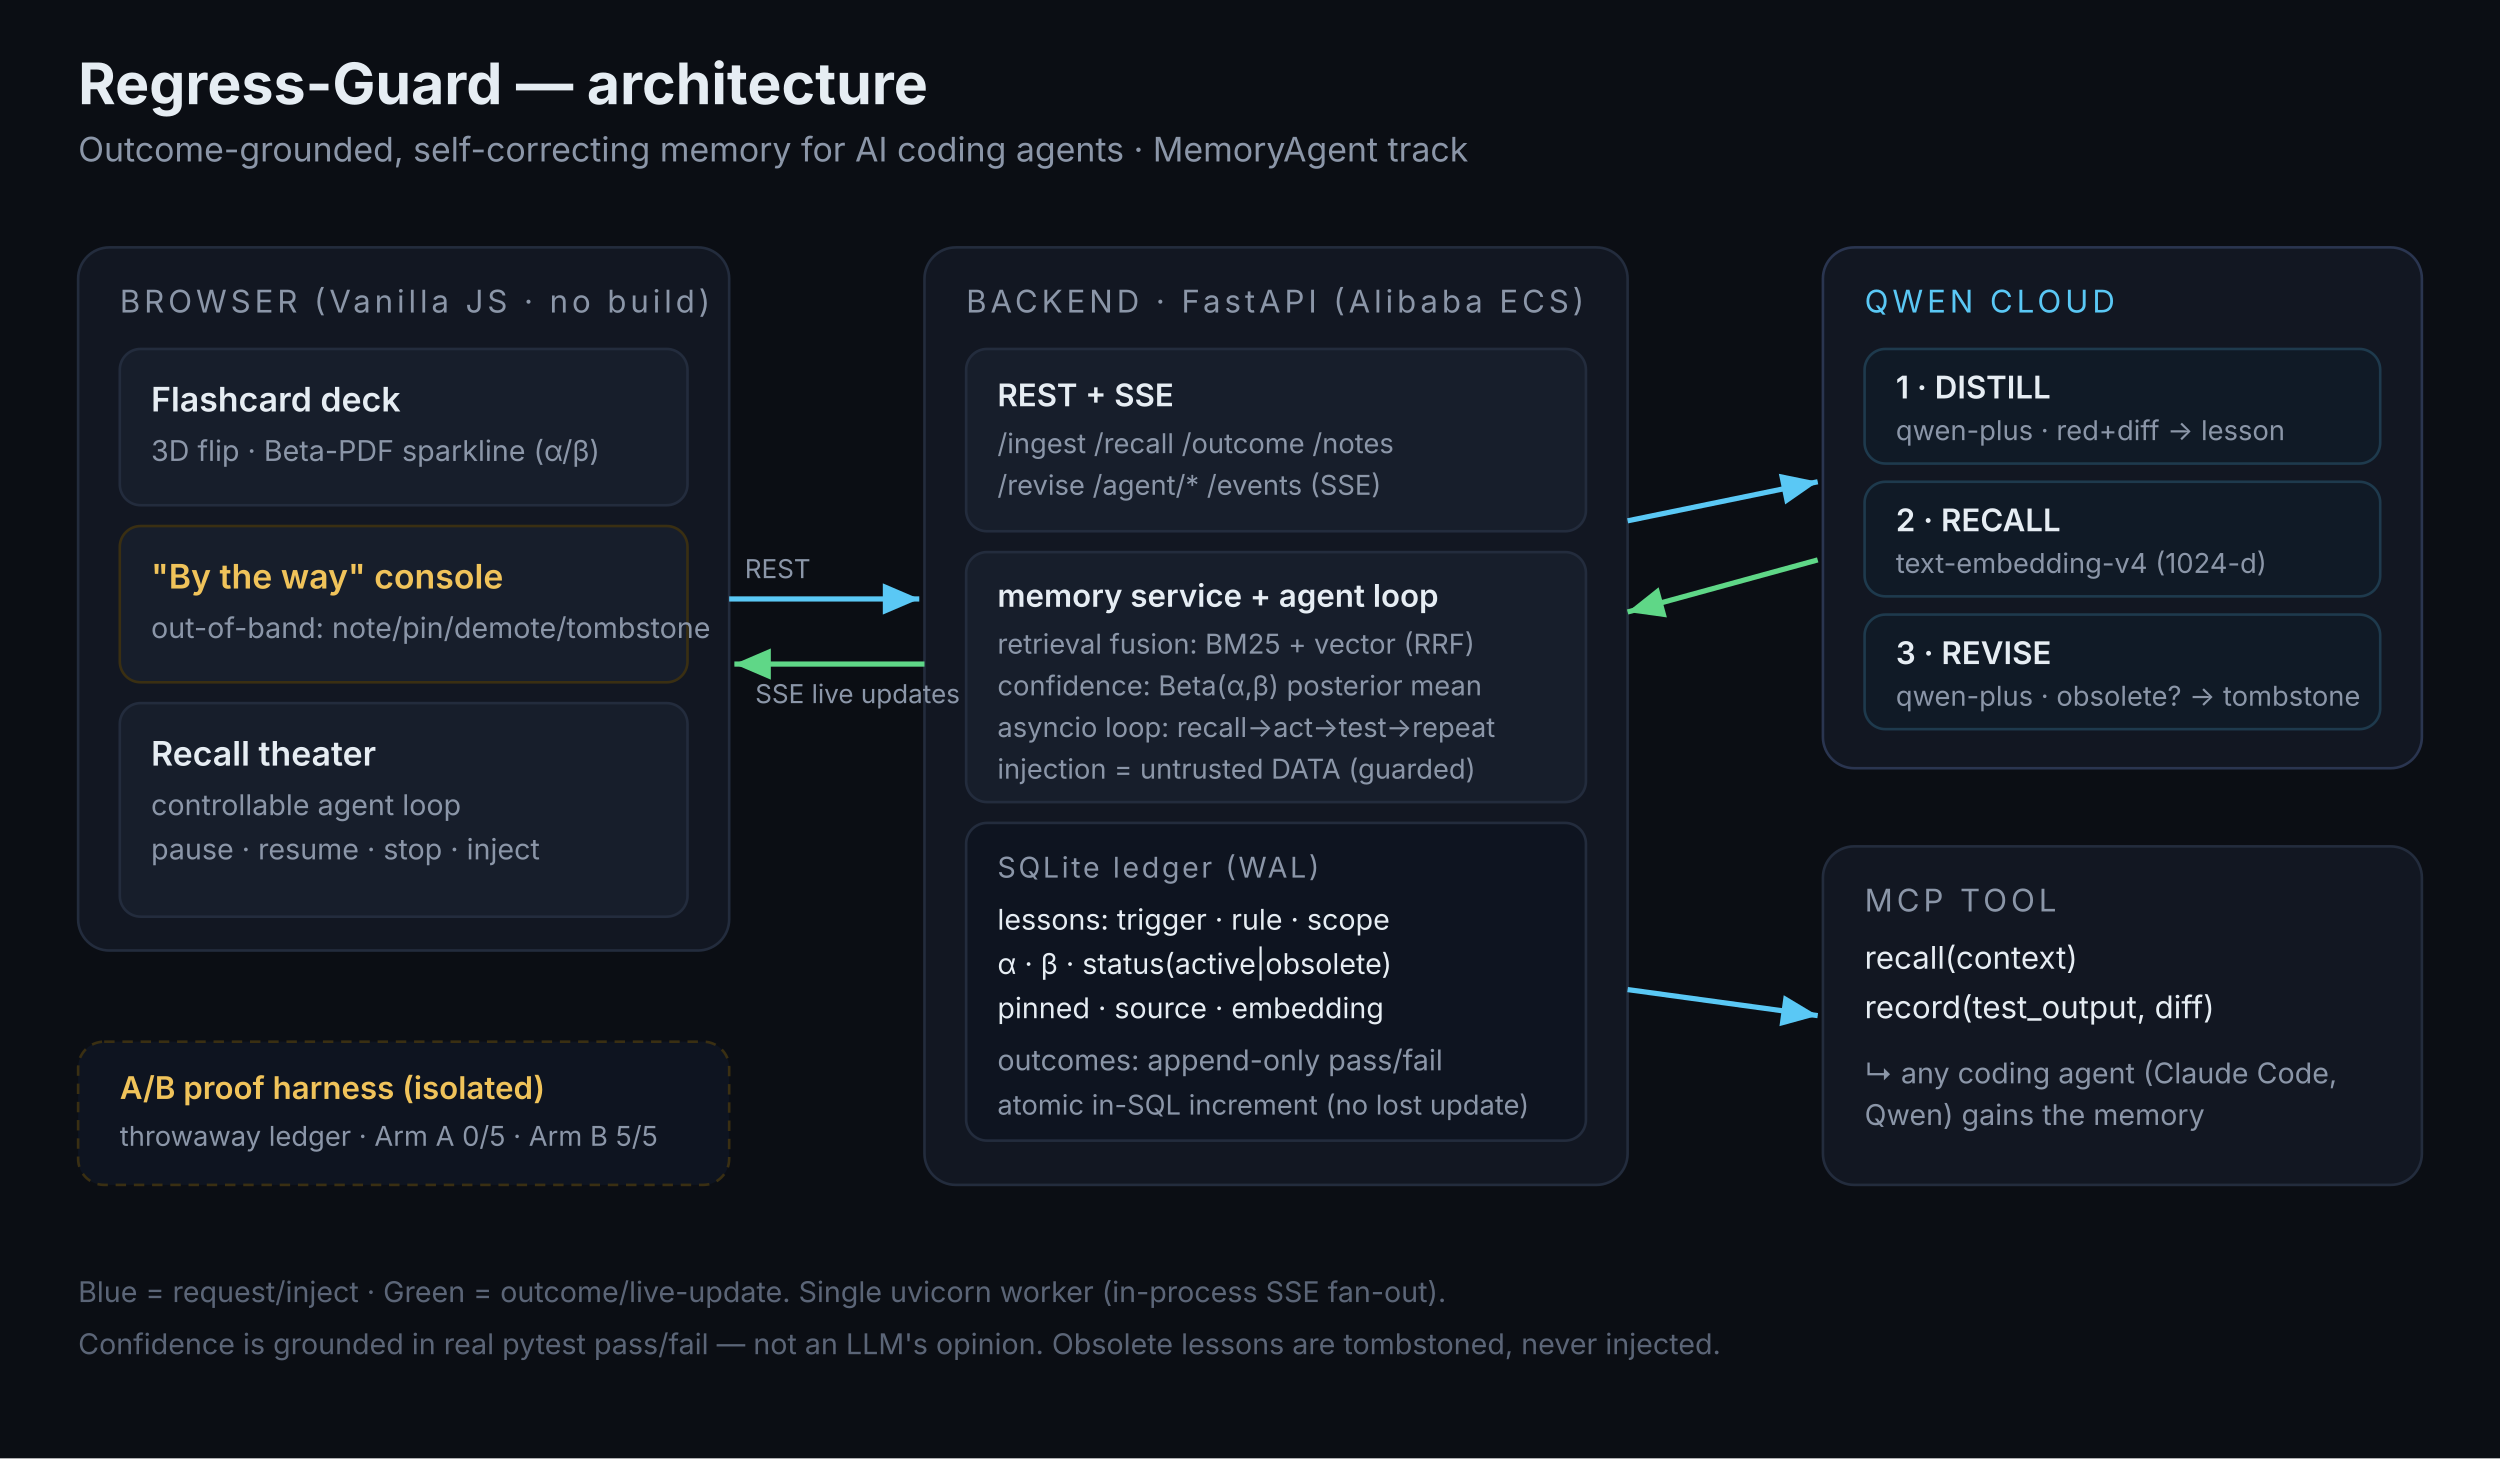
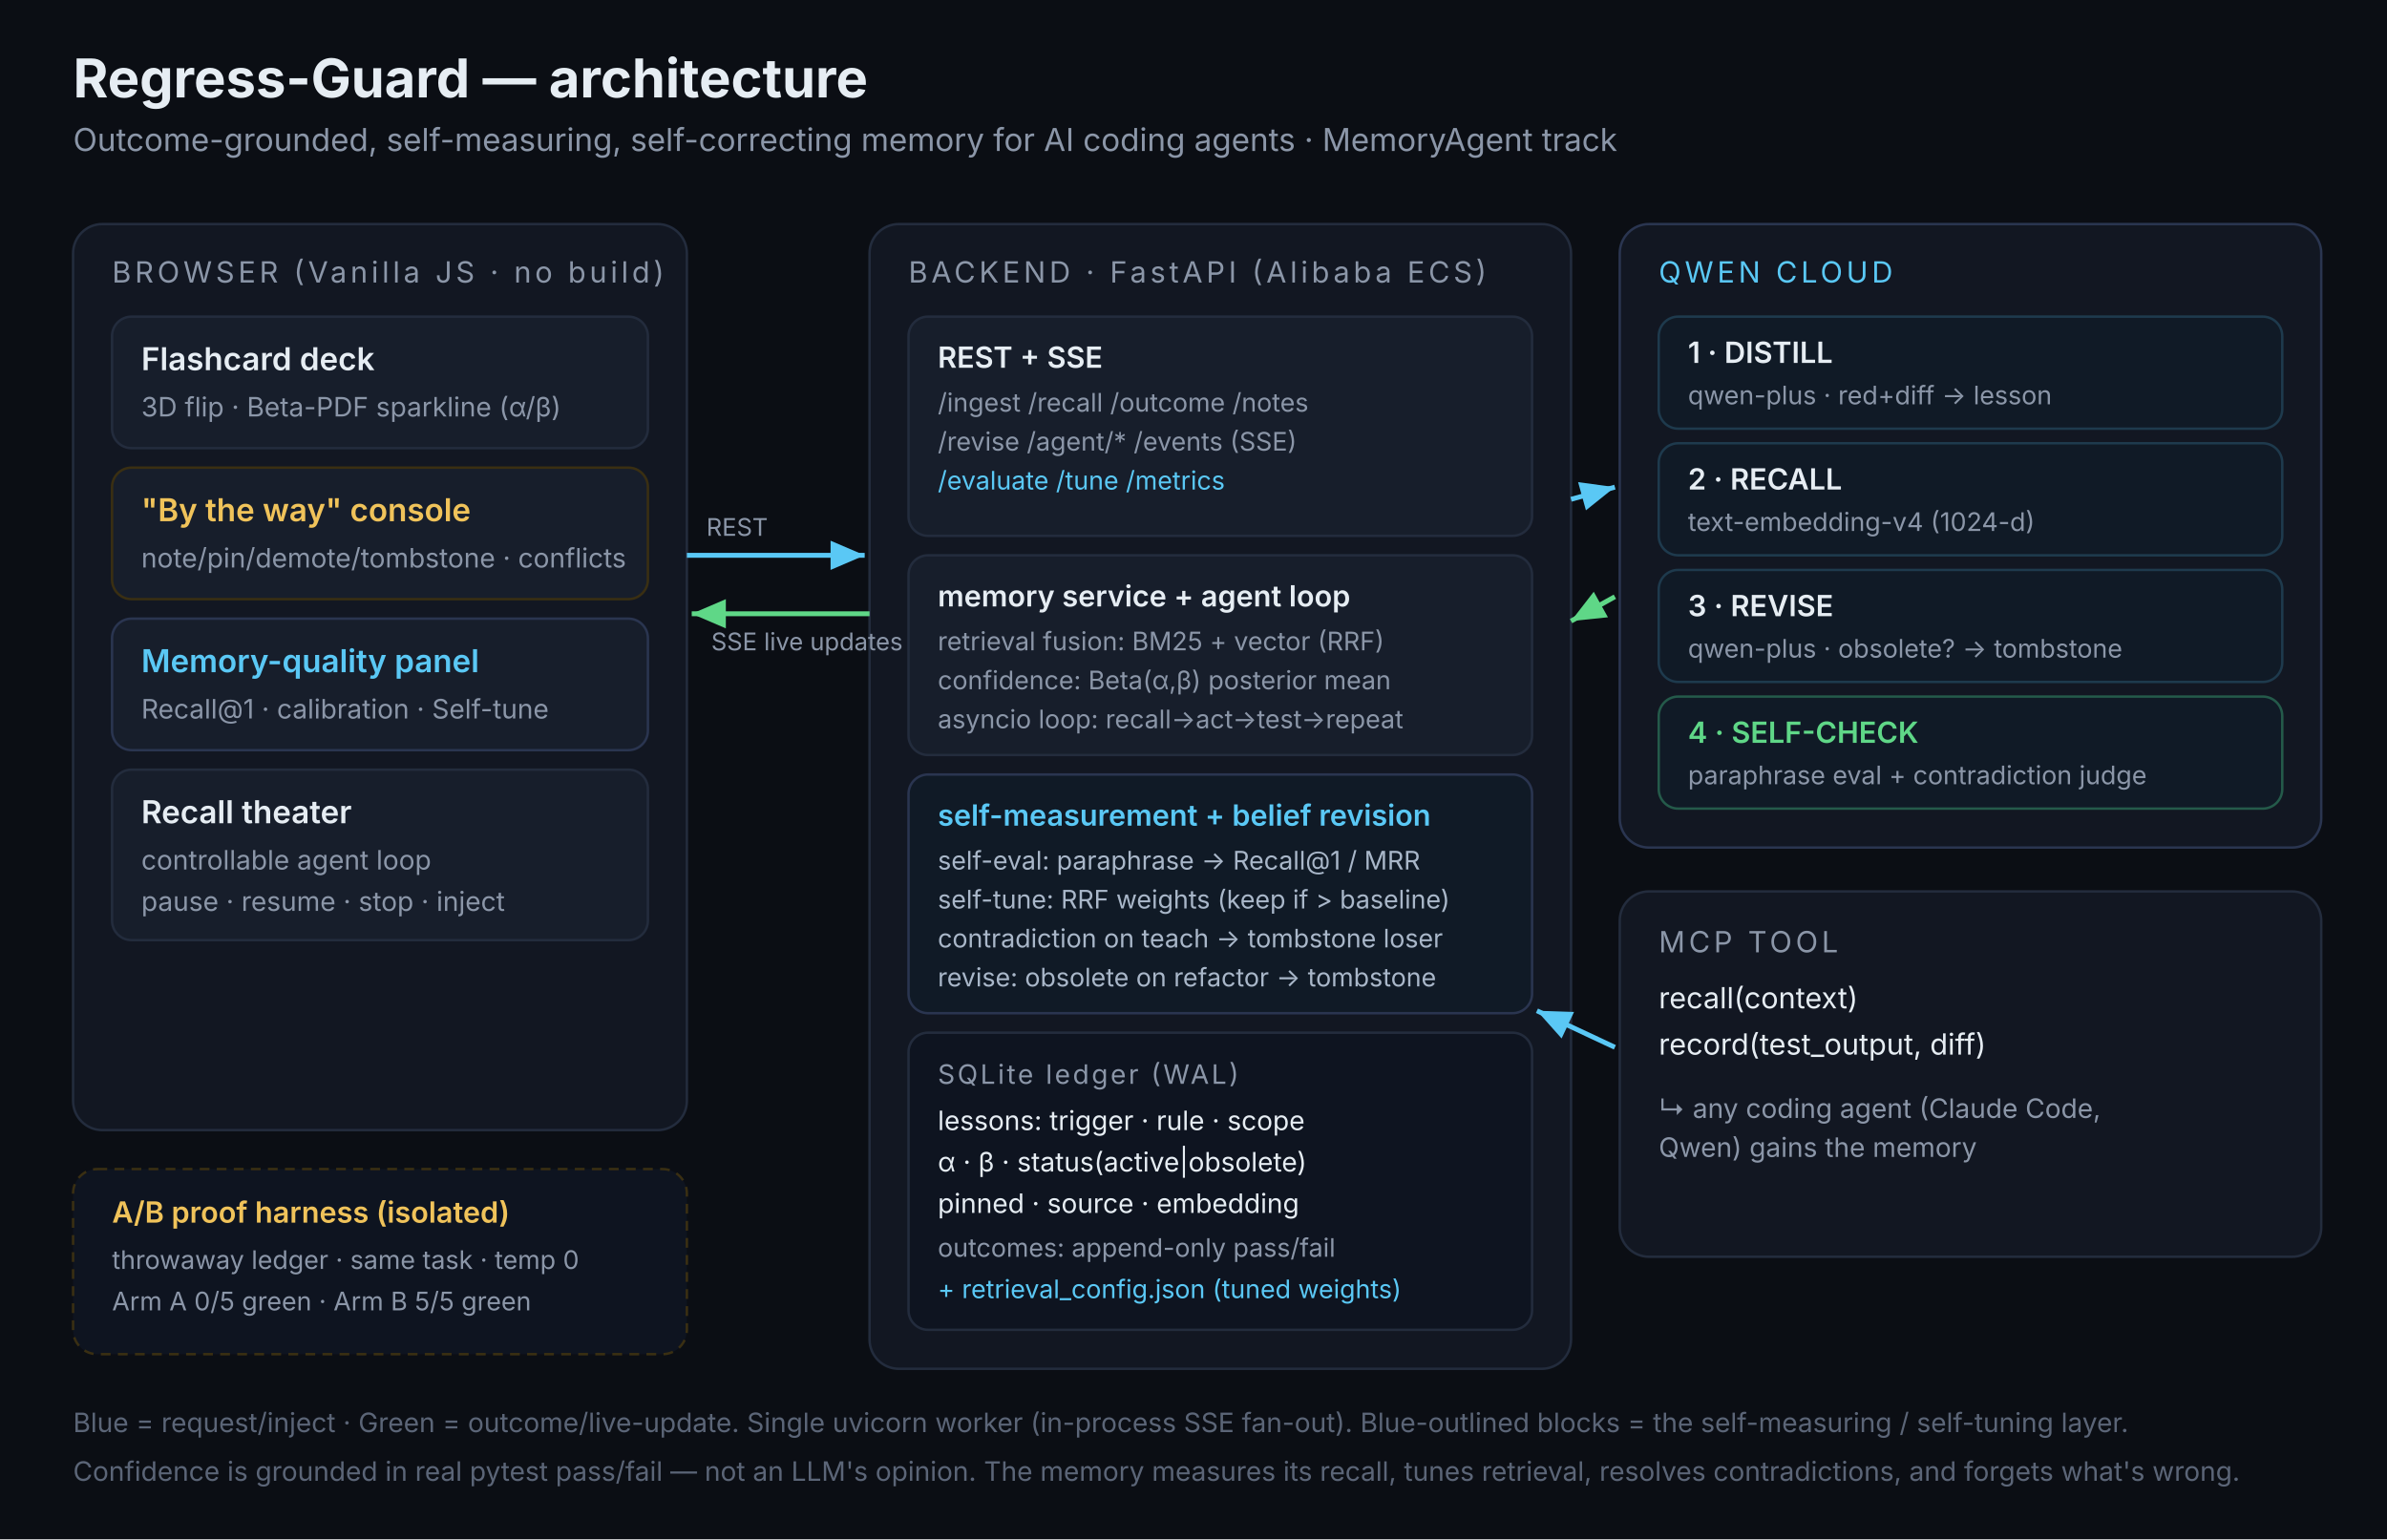
- <svg xmlns="http://www.w3.org/2000/svg" width="960" height="560" viewBox="0 0 960 560" font-family="Inter, system-ui, sans-serif">
+ <svg xmlns="http://www.w3.org/2000/svg" width="980" height="632" viewBox="0 0 980 632" font-family="Inter, system-ui, sans-serif">
  <defs>
    <marker id="arm" markerWidth="9" markerHeight="9" refX="7" refY="3" orient="auto">
      <path d="M0,0 L7,3 L0,6 Z" fill="#5AC8F5" />
    </marker>
    <marker id="arg" markerWidth="9" markerHeight="9" refX="7" refY="3" orient="auto">
      <path d="M0,0 L7,3 L0,6 Z" fill="#5FD787" />
    </marker>
  </defs>
-   <rect width="960" height="560" fill="#0b0e14" />
+   <rect width="980" height="632" fill="#0b0e14" />
  <text x="30" y="40" fill="#e6edf3" font-size="22" font-weight="700">Regress-Guard — architecture</text>
-   <text x="30" y="62" fill="#8b96a8" font-size="13">Outcome-grounded, self-correcting memory for AI coding agents · MemoryAgent track</text>
-   <rect x="30" y="95" width="250" height="270" rx="12" fill="#121722" stroke="#232c3d" />
-   <text x="46" y="120" fill="#8b96a8" font-size="12" letter-spacing="1.5">BROWSER (Vanilla JS · no build)</text>
-   <rect x="46" y="134" width="218" height="60" rx="8" fill="#171e2b" stroke="#232c3d" />
-   <text x="58" y="158" fill="#e6edf3" font-size="13" font-weight="600">Flashcard deck</text>
-   <text x="58" y="177" fill="#8b96a8" font-size="11">3D flip · Beta-PDF sparkline (α/β)</text>
-   <rect x="46" y="202" width="218" height="60" rx="8" fill="#171e2b" stroke="#3a2f12" />
-   <text x="58" y="226" fill="#F0C35A" font-size="13" font-weight="600">"By the way" console</text>
-   <text x="58" y="245" fill="#8b96a8" font-size="11">out-of-band: note/pin/demote/tombstone</text>
-   <rect x="46" y="270" width="218" height="82" rx="8" fill="#171e2b" stroke="#232c3d" />
-   <text x="58" y="294" fill="#e6edf3" font-size="13" font-weight="600">Recall theater</text>
-   <text x="58" y="313" fill="#8b96a8" font-size="11">controllable agent loop</text>
-   <text x="58" y="330" fill="#8b96a8" font-size="11">pause · resume · stop · inject</text>
-   <rect x="355" y="95" width="270" height="360" rx="12" fill="#121722" stroke="#232c3d" />
-   <text x="371" y="120" fill="#8b96a8" font-size="12" letter-spacing="1.5">BACKEND · FastAPI (Alibaba ECS)</text>
-   <rect x="371" y="134" width="238" height="70" rx="8" fill="#171e2b" stroke="#232c3d" />
-   <text x="383" y="156" fill="#e6edf3" font-size="12" font-weight="600">REST + SSE</text>
-   <text x="383" y="174" fill="#8b96a8" font-size="10.5">/ingest /recall /outcome /notes</text>
-   <text x="383" y="190" fill="#8b96a8" font-size="10.5">/revise /agent/* /events (SSE)</text>
-   <rect x="371" y="212" width="238" height="96" rx="8" fill="#171e2b" stroke="#232c3d" />
-   <text x="383" y="233" fill="#e6edf3" font-size="12" font-weight="600">memory service + agent loop</text>
-   <text x="383" y="251" fill="#8b96a8" font-size="10.5">retrieval fusion: BM25 + vector (RRF)</text>
-   <text x="383" y="267" fill="#8b96a8" font-size="10.5">confidence: Beta(α,β) posterior mean</text>
-   <text x="383" y="283" fill="#8b96a8" font-size="10.5">asyncio loop: recall→act→test→repeat</text>
-   <text x="383" y="299" fill="#8b96a8" font-size="10.5">injection = untrusted DATA (guarded)</text>
-   <rect x="371" y="316" width="238" height="122" rx="8" fill="#0e1420" stroke="#232c3d" />
-   <text x="383" y="337" fill="#8b96a8" font-size="11" letter-spacing="1">SQLite ledger (WAL)</text>
-   <text x="383" y="357" fill="#e6edf3" font-size="11">lessons: trigger · rule · scope</text>
-   <text x="383" y="374" fill="#e6edf3" font-size="11">α · β · status(active|obsolete)</text>
-   <text x="383" y="391" fill="#e6edf3" font-size="11">pinned · source · embedding</text>
-   <text x="383" y="411" fill="#8b96a8" font-size="11">outcomes: append-only pass/fail</text>
-   <text x="383" y="428" fill="#8b96a8" font-size="10.5">atomic in-SQL increment (no lost update)</text>
-   <rect x="700" y="95" width="230" height="200" rx="12" fill="#121722" stroke="#2a3550" />
-   <text x="716" y="120" fill="#5AC8F5" font-size="12" letter-spacing="1.5">QWEN CLOUD</text>
-   <rect x="716" y="134" width="198" height="44" rx="8" fill="#101a26" stroke="#1e3a4d" />
-   <text x="728" y="153" fill="#e6edf3" font-size="12" font-weight="600">1 · DISTILL</text>
-   <text x="728" y="169" fill="#8b96a8" font-size="10.5">qwen-plus · red+diff → lesson</text>
-   <rect x="716" y="185" width="198" height="44" rx="8" fill="#101a26" stroke="#1e3a4d" />
-   <text x="728" y="204" fill="#e6edf3" font-size="12" font-weight="600">2 · RECALL</text>
-   <text x="728" y="220" fill="#8b96a8" font-size="10.5">text-embedding-v4 (1024-d)</text>
-   <rect x="716" y="236" width="198" height="44" rx="8" fill="#101a26" stroke="#1e3a4d" />
-   <text x="728" y="255" fill="#e6edf3" font-size="12" font-weight="600">3 · REVISE</text>
-   <text x="728" y="271" fill="#8b96a8" font-size="10.5">qwen-plus · obsolete? → tombstone</text>
-   <rect x="700" y="325" width="230" height="130" rx="12" fill="#121722" stroke="#232c3d" />
-   <text x="716" y="350" fill="#8b96a8" font-size="12" letter-spacing="1.5">MCP TOOL</text>
-   <text x="716" y="372" fill="#e6edf3" font-size="12">recall(context)</text>
-   <text x="716" y="391" fill="#e6edf3" font-size="12">record(test_output, diff)</text>
-   <text x="716" y="416" fill="#8b96a8" font-size="11">↳ any coding agent (Claude Code,</text>
-   <text x="716" y="432" fill="#8b96a8" font-size="11">   Qwen) gains the memory</text>
-   <line x1="280" y1="230" x2="353" y2="230" stroke="#5AC8F5" stroke-width="2" marker-end="url(#arm)" />
-   <text x="286" y="222" fill="#8b96a8" font-size="10">REST</text>
-   <line x1="355" y1="255" x2="282" y2="255" stroke="#5FD787" stroke-width="2" marker-end="url(#arg)" />
-   <text x="290" y="270" fill="#8b96a8" font-size="10">SSE live updates</text>
-   <line x1="625" y1="200" x2="698" y2="185" stroke="#5AC8F5" stroke-width="2" marker-end="url(#arm)" />
-   <line x1="698" y1="215" x2="625" y2="235" stroke="#5FD787" stroke-width="2" marker-end="url(#arg)" />
-   <line x1="625" y1="380" x2="698" y2="390" stroke="#5AC8F5" stroke-width="2" marker-end="url(#arm)" />
-   <rect x="30" y="400" width="250" height="55" rx="10" fill="#0e1420" stroke="#3a2f12" stroke-dasharray="4 3" />
-   <text x="46" y="422" fill="#F0C35A" font-size="12" font-weight="600">A/B proof harness (isolated)</text>
-   <text x="46" y="440" fill="#8b96a8" font-size="10.5">throwaway ledger · Arm A 0/5 · Arm B 5/5</text>
-   <text x="30" y="500" fill="#5b6577" font-size="11">Blue = request/inject · Green = outcome/live-update. Single uvicorn worker (in-process SSE fan-out).</text>
-   <text x="30" y="520" fill="#5b6577" font-size="11">Confidence is grounded in real pytest pass/fail — not an LLM's opinion. Obsolete lessons are tombstoned, never injected.</text>
+   <text x="30" y="62" fill="#8b96a8" font-size="13">Outcome-grounded, self-measuring, self-correcting memory for AI coding agents · MemoryAgent track</text>
+   <rect x="30" y="92" width="252" height="372" rx="12" fill="#121722" stroke="#232c3d" />
+   <text x="46" y="116" fill="#8b96a8" font-size="12" letter-spacing="1.5">BROWSER (Vanilla JS · no build)</text>
+   <rect x="46" y="130" width="220" height="54" rx="8" fill="#171e2b" stroke="#232c3d" />
+   <text x="58" y="152" fill="#e6edf3" font-size="13" font-weight="600">Flashcard deck</text>
+   <text x="58" y="171" fill="#8b96a8" font-size="11">3D flip · Beta-PDF sparkline (α/β)</text>
+   <rect x="46" y="192" width="220" height="54" rx="8" fill="#171e2b" stroke="#3a2f12" />
+   <text x="58" y="214" fill="#F0C35A" font-size="13" font-weight="600">"By the way" console</text>
+   <text x="58" y="233" fill="#8b96a8" font-size="11">note/pin/demote/tombstone · conflicts</text>
+   <rect x="46" y="254" width="220" height="54" rx="8" fill="#171e2b" stroke="#2a3550" />
+   <text x="58" y="276" fill="#5AC8F5" font-size="13" font-weight="600">Memory-quality panel</text>
+   <text x="58" y="295" fill="#8b96a8" font-size="11">Recall@1 · calibration · Self-tune</text>
+   <rect x="46" y="316" width="220" height="70" rx="8" fill="#171e2b" stroke="#232c3d" />
+   <text x="58" y="338" fill="#e6edf3" font-size="13" font-weight="600">Recall theater</text>
+   <text x="58" y="357" fill="#8b96a8" font-size="11">controllable agent loop</text>
+   <text x="58" y="374" fill="#8b96a8" font-size="11">pause · resume · stop · inject</text>
+   <rect x="30" y="480" width="252" height="76" rx="10" fill="#0e1420" stroke="#3a2f12" stroke-dasharray="4 3" />
+   <text x="46" y="502" fill="#F0C35A" font-size="12" font-weight="600">A/B proof harness (isolated)</text>
+   <text x="46" y="521" fill="#8b96a8" font-size="10.5">throwaway ledger · same task · temp 0</text>
+   <text x="46" y="538" fill="#8b96a8" font-size="10.5">Arm A 0/5 green · Arm B 5/5 green</text>
+   <rect x="357" y="92" width="288" height="470" rx="12" fill="#121722" stroke="#232c3d" />
+   <text x="373" y="116" fill="#8b96a8" font-size="12" letter-spacing="1.5">BACKEND · FastAPI (Alibaba ECS)</text>
+   <rect x="373" y="130" width="256" height="90" rx="8" fill="#171e2b" stroke="#232c3d" />
+   <text x="385" y="151" fill="#e6edf3" font-size="12" font-weight="600">REST + SSE</text>
+   <text x="385" y="169" fill="#8b96a8" font-size="10.5">/ingest /recall /outcome /notes</text>
+   <text x="385" y="185" fill="#8b96a8" font-size="10.5">/revise /agent/* /events (SSE)</text>
+   <text x="385" y="201" fill="#5AC8F5" font-size="10.5">/evaluate /tune /metrics</text>
+   <rect x="373" y="228" width="256" height="82" rx="8" fill="#171e2b" stroke="#232c3d" />
+   <text x="385" y="249" fill="#e6edf3" font-size="12" font-weight="600">memory service + agent loop</text>
+   <text x="385" y="267" fill="#8b96a8" font-size="10.5">retrieval fusion: BM25 + vector (RRF)</text>
+   <text x="385" y="283" fill="#8b96a8" font-size="10.5">confidence: Beta(α,β) posterior mean</text>
+   <text x="385" y="299" fill="#8b96a8" font-size="10.5">asyncio loop: recall→act→test→repeat</text>
+   <rect x="373" y="318" width="256" height="98" rx="8" fill="#101a26" stroke="#2a3550" />
+   <text x="385" y="339" fill="#5AC8F5" font-size="12" font-weight="600">self-measurement + belief revision</text>
+   <text x="385" y="357" fill="#a9b7c9" font-size="10.5">self-eval: paraphrase → Recall@1 / MRR</text>
+   <text x="385" y="373" fill="#a9b7c9" font-size="10.5">self-tune: RRF weights (keep if &gt; baseline)</text>
+   <text x="385" y="389" fill="#a9b7c9" font-size="10.5">contradiction on teach → tombstone loser</text>
+   <text x="385" y="405" fill="#a9b7c9" font-size="10.5">revise: obsolete on refactor → tombstone</text>
+   <rect x="373" y="424" width="256" height="122" rx="8" fill="#0e1420" stroke="#232c3d" />
+   <text x="385" y="445" fill="#8b96a8" font-size="11" letter-spacing="1">SQLite ledger (WAL)</text>
+   <text x="385" y="464" fill="#e6edf3" font-size="11">lessons: trigger · rule · scope</text>
+   <text x="385" y="481" fill="#e6edf3" font-size="11">α · β · status(active|obsolete)</text>
+   <text x="385" y="498" fill="#e6edf3" font-size="11">pinned · source · embedding</text>
+   <text x="385" y="516" fill="#8b96a8" font-size="10.5">outcomes: append-only pass/fail</text>
+   <text x="385" y="533" fill="#5AC8F5" font-size="10.5">+ retrieval_config.json (tuned weights)</text>
+   <rect x="665" y="92" width="288" height="256" rx="12" fill="#121722" stroke="#2a3550" />
+   <text x="681" y="116" fill="#5AC8F5" font-size="12" letter-spacing="1.5">QWEN CLOUD</text>
+   <rect x="681" y="130" width="256" height="46" rx="8" fill="#101a26" stroke="#1e3a4d" />
+   <text x="693" y="149" fill="#e6edf3" font-size="12" font-weight="600">1 · DISTILL</text>
+   <text x="693" y="166" fill="#8b96a8" font-size="10.5">qwen-plus · red+diff → lesson</text>
+   <rect x="681" y="182" width="256" height="46" rx="8" fill="#101a26" stroke="#1e3a4d" />
+   <text x="693" y="201" fill="#e6edf3" font-size="12" font-weight="600">2 · RECALL</text>
+   <text x="693" y="218" fill="#8b96a8" font-size="10.5">text-embedding-v4 (1024-d)</text>
+   <rect x="681" y="234" width="256" height="46" rx="8" fill="#101a26" stroke="#1e3a4d" />
+   <text x="693" y="253" fill="#e6edf3" font-size="12" font-weight="600">3 · REVISE</text>
+   <text x="693" y="270" fill="#8b96a8" font-size="10.5">qwen-plus · obsolete? → tombstone</text>
+   <rect x="681" y="286" width="256" height="46" rx="8" fill="#101a26" stroke="#245a4a" />
+   <text x="693" y="305" fill="#5FD787" font-size="12" font-weight="600">4 · SELF-CHECK</text>
+   <text x="693" y="322" fill="#8b96a8" font-size="10.5">paraphrase eval + contradiction judge</text>
+   <rect x="665" y="366" width="288" height="150" rx="12" fill="#121722" stroke="#232c3d" />
+   <text x="681" y="391" fill="#8b96a8" font-size="12" letter-spacing="1.5">MCP TOOL</text>
+   <text x="681" y="414" fill="#e6edf3" font-size="12">recall(context)</text>
+   <text x="681" y="433" fill="#e6edf3" font-size="12">record(test_output, diff)</text>
+   <text x="681" y="459" fill="#8b96a8" font-size="11">↳ any coding agent (Claude Code,</text>
+   <text x="681" y="475" fill="#8b96a8" font-size="11">   Qwen) gains the memory</text>
+   <line x1="282" y1="228" x2="355" y2="228" stroke="#5AC8F5" stroke-width="2" marker-end="url(#arm)" />
+   <text x="290" y="220" fill="#8b96a8" font-size="10">REST</text>
+   <line x1="357" y1="252" x2="284" y2="252" stroke="#5FD787" stroke-width="2" marker-end="url(#arg)" />
+   <text x="292" y="267" fill="#8b96a8" font-size="10">SSE live updates</text>
+   <line x1="645" y1="205" x2="663" y2="200" stroke="#5AC8F5" stroke-width="2" marker-end="url(#arm)" />
+   <line x1="663" y1="245" x2="645" y2="255" stroke="#5FD787" stroke-width="2" marker-end="url(#arg)" />
+   <line x1="663" y1="430" x2="631" y2="415" stroke="#5AC8F5" stroke-width="2" marker-end="url(#arm)" />
+   <text x="30" y="588" fill="#5b6577" font-size="11">Blue = request/inject · Green = outcome/live-update. Single uvicorn worker (in-process SSE fan-out). Blue-outlined blocks = the self-measuring / self-tuning layer.</text>
+   <text x="30" y="608" fill="#5b6577" font-size="11">Confidence is grounded in real pytest pass/fail — not an LLM's opinion. The memory measures its recall, tunes retrieval, resolves contradictions, and forgets what's wrong.</text>
</svg>
